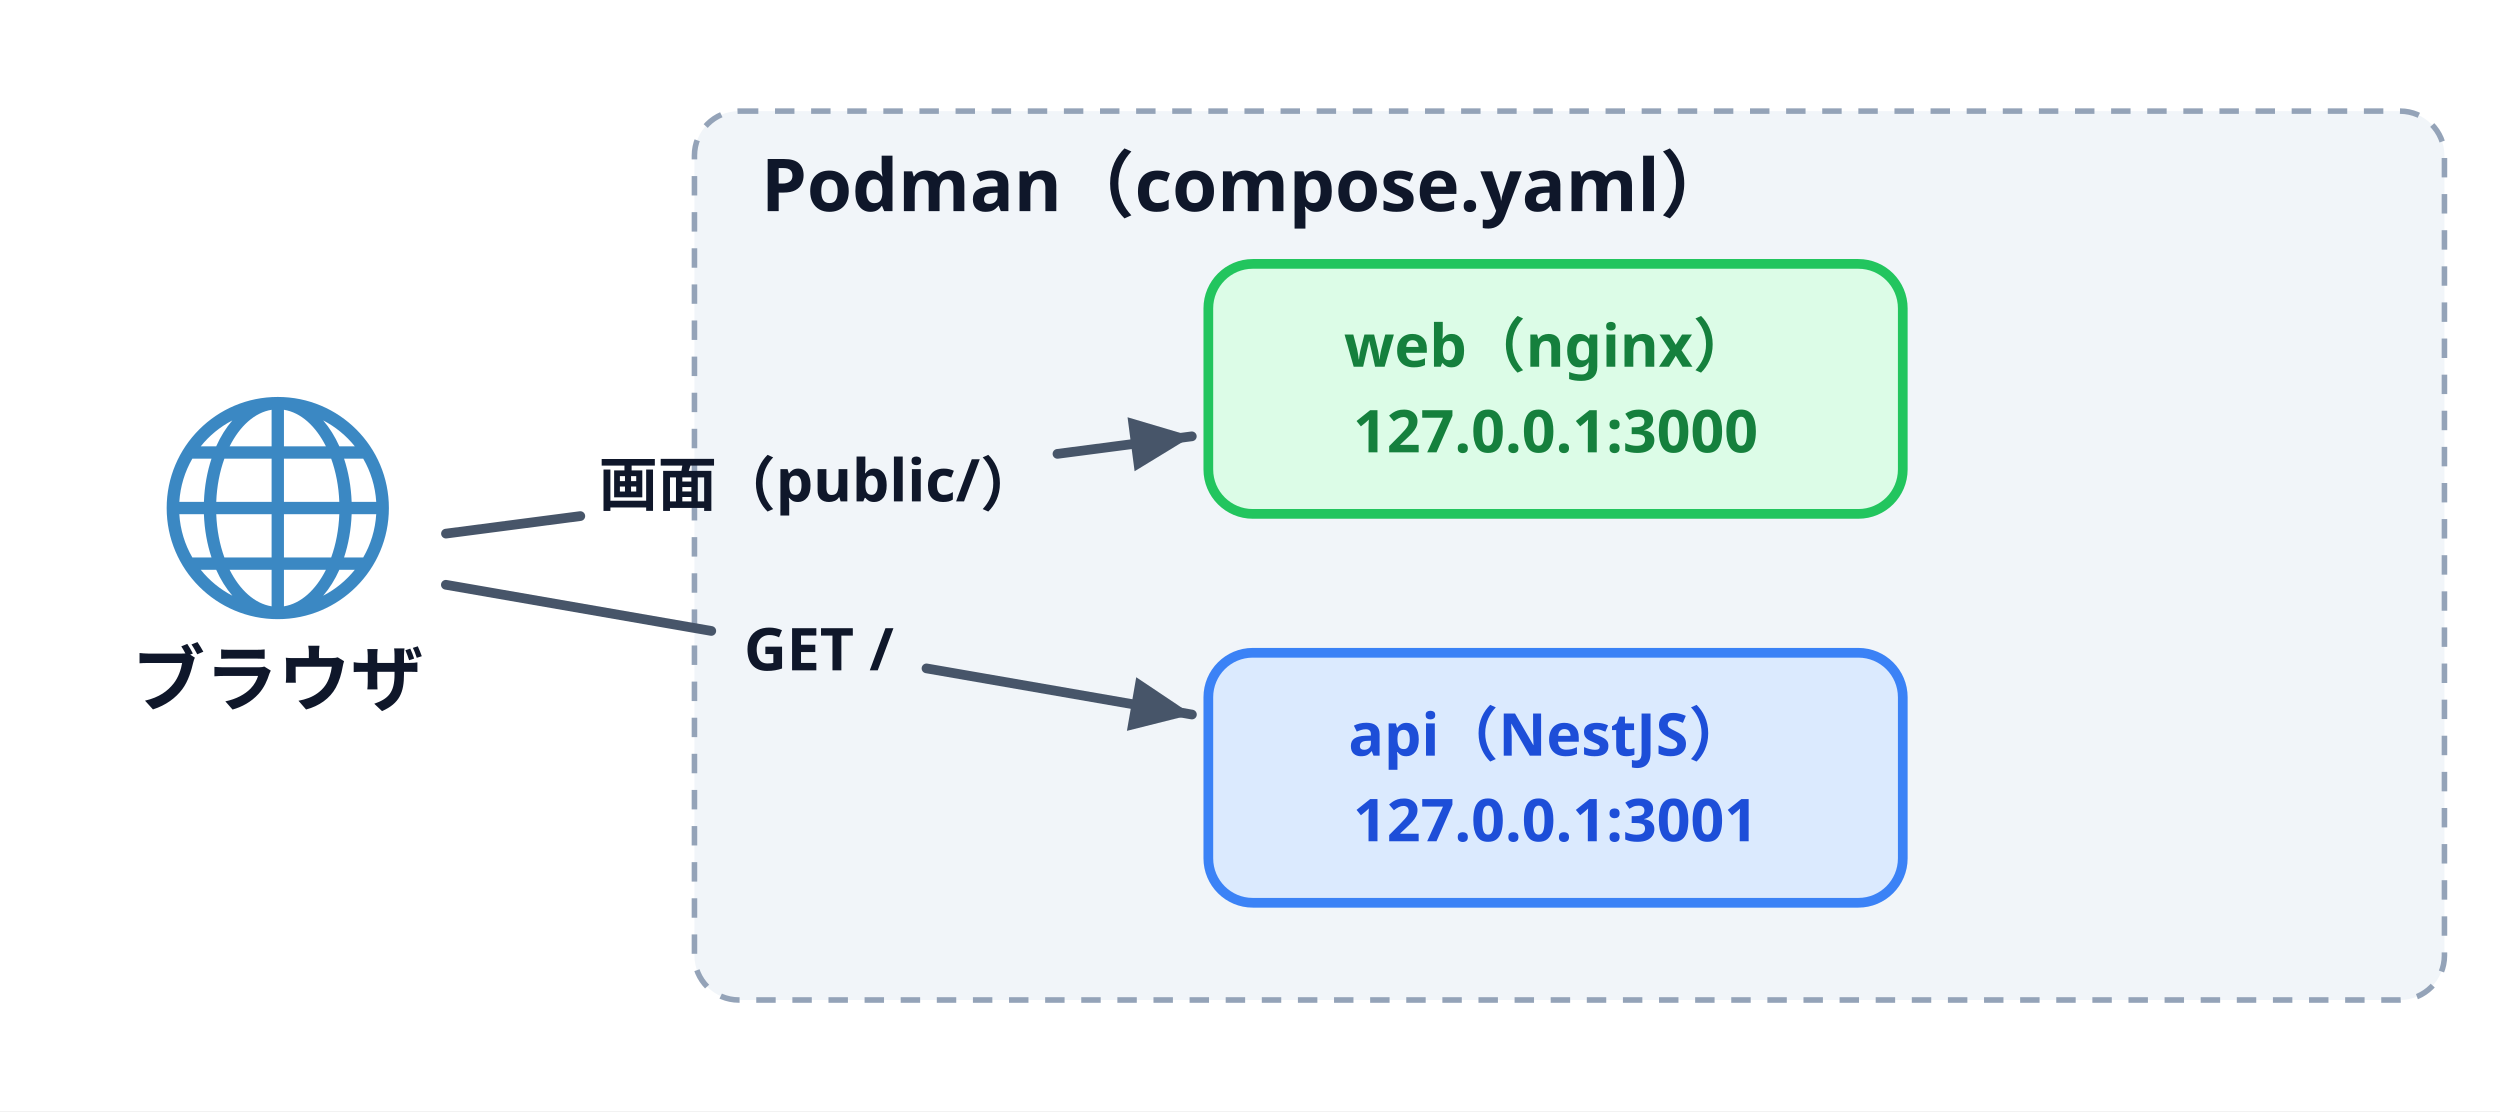
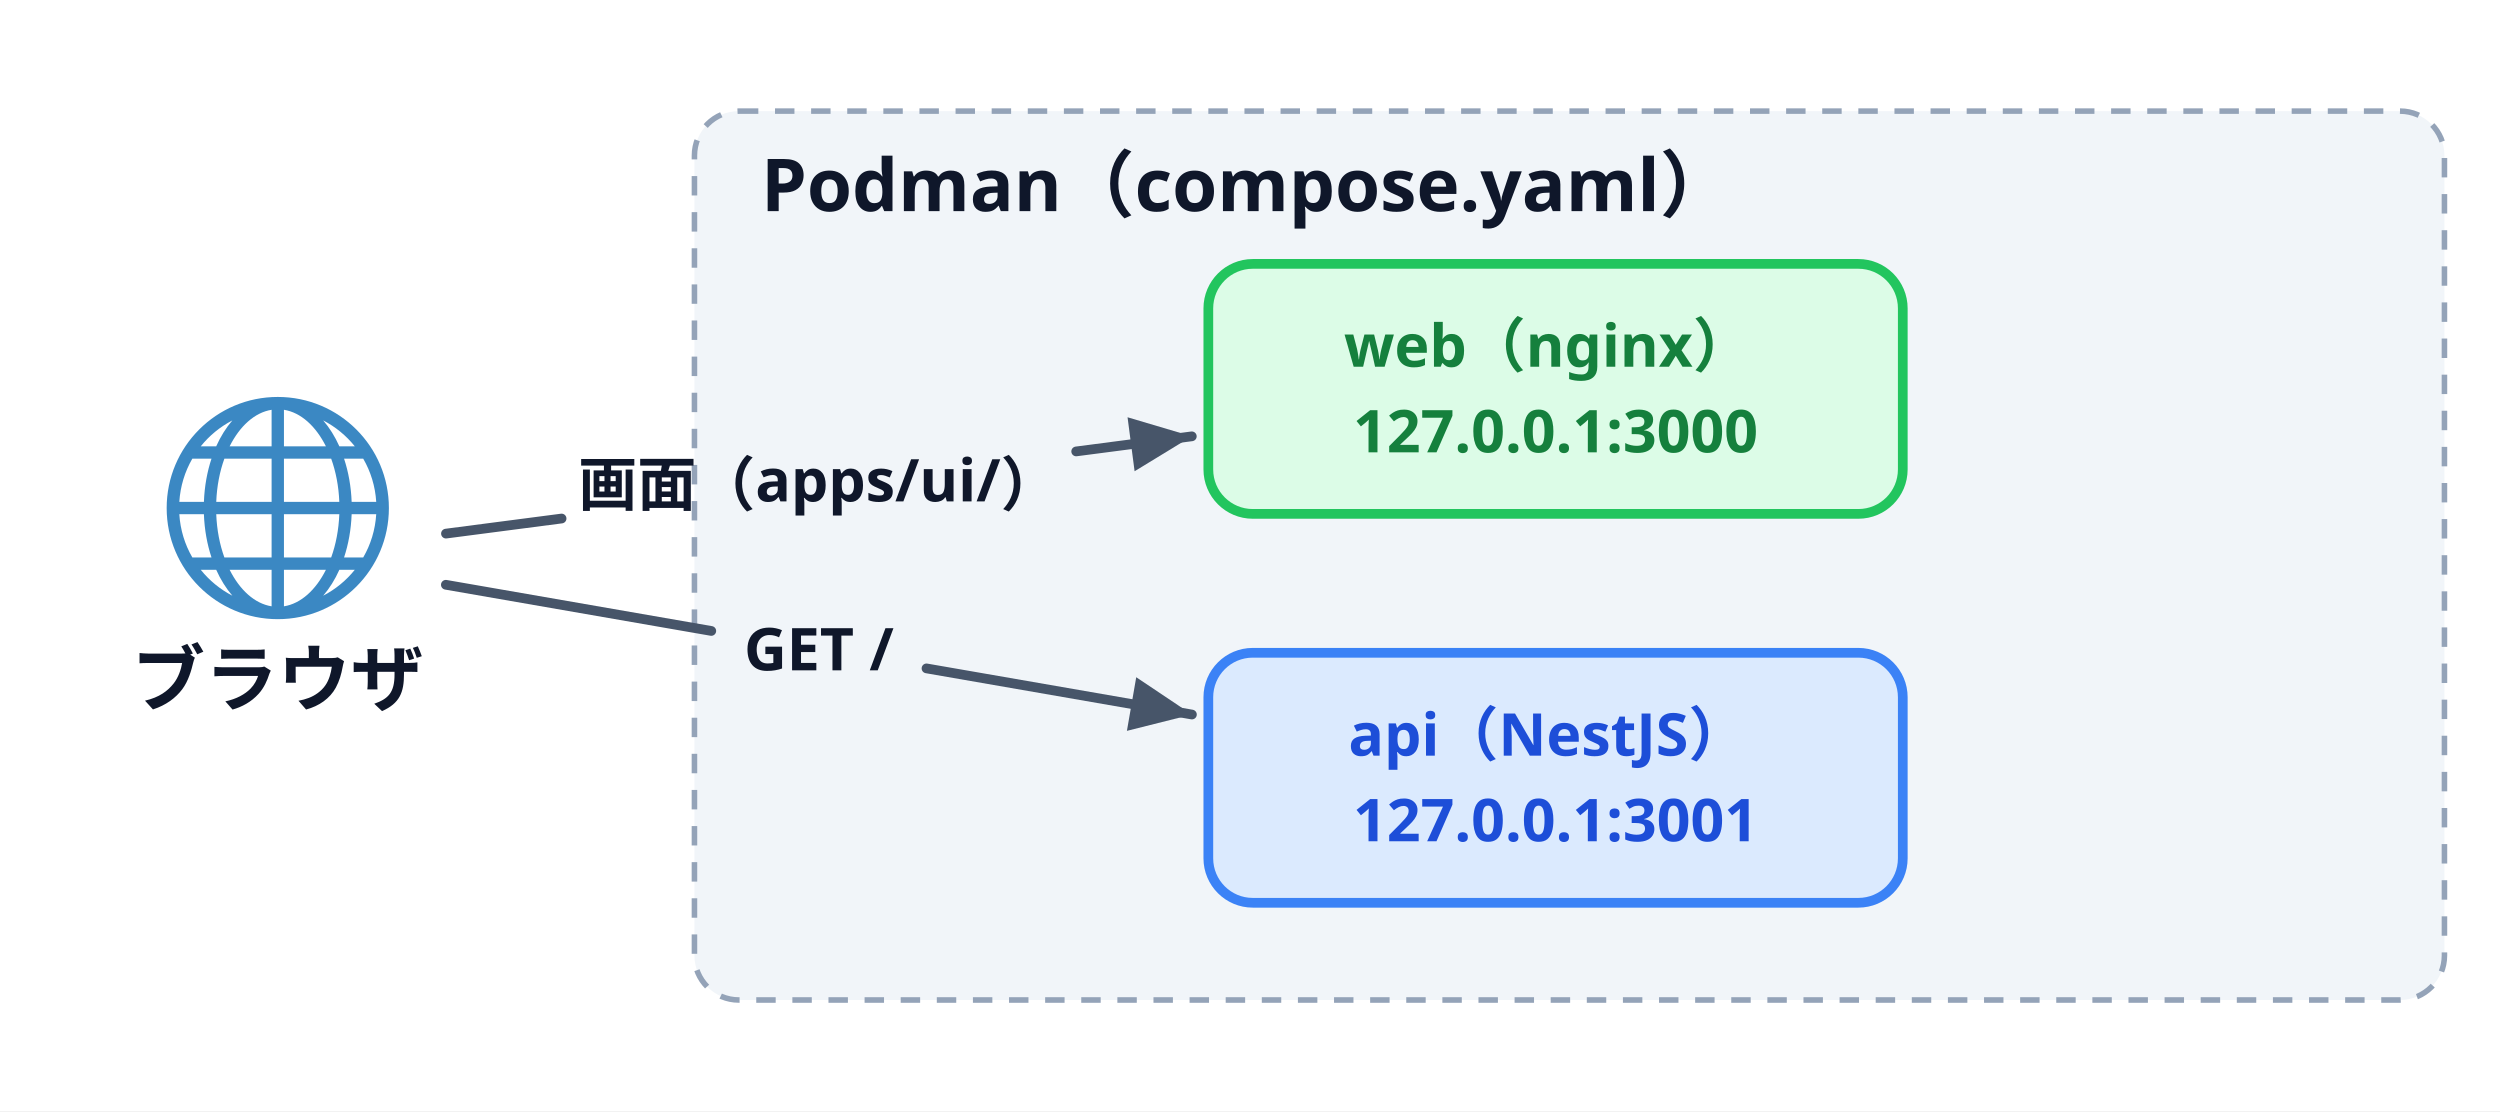
<svg xmlns="http://www.w3.org/2000/svg" width="900" height="400" viewBox="0 0 900 400" font-family="'Hiragino Sans','Noto Sans JP','Yu Gothic','Segoe UI',sans-serif">
  <defs>
    <marker id="aR" viewBox="0 0 10 10" refX="9" refY="5" markerWidth="7" markerHeight="7" orient="auto-start-reverse">
      <path d="M0 1 L9 5 L0 9 z" fill="#475569" />
    </marker>
    <marker id="aRsub" viewBox="0 0 10 10" refX="9" refY="5" markerWidth="7" markerHeight="7" orient="auto-start-reverse">
      <path d="M0 1 L9 5 L0 9 z" fill="#94a3b8" />
    </marker>
  </defs>
  <rect x="0" y="0" width="900" height="400" fill="#ffffff" />
  <svg x="60.0" y="142.9" width="80.0" height="80.0" viewBox="0 0 36 36">
    <path fill="#3B88C3" d="M18 0C8.059 0 0 8.059 0 18s8.059 18 18 18 18-8.059 18-18S27.941 0 18 0zM2.05 19h3.983c.092 2.506.522 4.871 1.229 7H4.158c-1.207-2.083-1.95-4.459-2.108-7zM19 8V2.081c2.747.436 5.162 2.655 6.799 5.919H19zm7.651 2c.754 2.083 1.219 4.46 1.317 7H19v-7h7.651zM17 2.081V8h-6.799C11.837 4.736 14.253 2.517 17 2.081zM17 10v7H8.032c.098-2.54.563-4.917 1.317-7H17zM6.034 17H2.05c.158-2.54.901-4.917 2.107-7h3.104c-.705 2.129-1.135 4.495-1.227 7zm1.998 2H17v7H9.349c-.754-2.083-1.219-4.459-1.317-7zM17 28v5.919c-2.747-.437-5.163-2.655-6.799-5.919H17zm2 5.919V28h6.8c-1.637 3.264-4.053 5.482-6.8 5.919zM19 26v-7h8.969c-.099 2.541-.563 4.917-1.317 7H19zm10.967-7h3.982c-.157 2.541-.9 4.917-2.107 7h-3.104c.706-2.129 1.136-4.494 1.229-7zm0-2c-.093-2.505-.523-4.871-1.229-7h3.104c1.207 2.083 1.95 4.46 2.107 7h-3.982zm.512-9h-2.503c-.717-1.604-1.606-3.015-2.619-4.199C27.346 4.833 29.089 6.267 30.479 8zM10.643 3.801C9.629 4.985 8.74 6.396 8.023 8H5.521c1.39-1.733 3.133-3.166 5.122-4.199zM5.521 28h2.503c.716 1.604 1.605 3.015 2.619 4.198C8.654 31.166 6.911 29.733 5.521 28zm19.836 4.198c1.014-1.184 1.902-2.594 2.619-4.198h2.503c-1.39 1.733-3.133 3.166-5.122 4.198z" />
  </svg>
  <text x="100" y="253.925" text-anchor="middle" font-size="26.25" fill="#0f172a" font-weight="700">ブラウザ</text>
  <rect x="250" y="40" width="630" height="320" rx="16" fill="#f1f5f9" stroke="#94a3b8" stroke-width="2.0" stroke-dasharray="7 6" />
  <text x="274" y="76" text-anchor="start" font-size="26.25" fill="#0f172a" font-weight="700">Podman（compose.yaml）</text>
  <rect x="435" y="95" width="250" height="90" rx="16" fill="#dcfce7" stroke="#22c55e" stroke-width="3.5" />
  <text x="560" y="132.031" text-anchor="middle" font-size="21.25" fill="#15803d" font-weight="600">
    <tspan x="560" dy="0">web（nginx）</tspan>
    <tspan x="560" dy="30.812">127.0.0.1:3000</tspan>
  </text>
  <rect x="435" y="235" width="250" height="90" rx="16" fill="#dbeafe" stroke="#3b82f6" stroke-width="3.5" />
  <text x="560" y="272.031" text-anchor="middle" font-size="21.25" fill="#1d4ed8" font-weight="600">
    <tspan x="560" dy="0">api（NestJS）</tspan>
    <tspan x="560" dy="30.812">127.0.0.1:3001</tspan>
  </text>
-   <path d="M160.55 192.10 L208.91 185.79" fill="none" stroke="#475569" stroke-width="3.5" stroke-linecap="round" stroke-linejoin="round" />
-   <path d="M380.69 163.39 L429.05 157.08" fill="none" stroke="#475569" stroke-width="3.5" stroke-linecap="round" stroke-linejoin="round" marker-end="url(#aR)" />
-   <text x="294.8" y="182.029" text-anchor="middle" font-size="21.25" fill="#0f172a" font-weight="600">画面（public/）</text>
+   <path d="M160.55 192.10 L202.17 186.67" fill="none" stroke="#475569" stroke-width="3.5" stroke-linecap="round" stroke-linejoin="round" />
+   <path d="M387.43 162.51 L429.05 157.08" fill="none" stroke="#475569" stroke-width="3.5" stroke-linecap="round" stroke-linejoin="round" marker-end="url(#aR)" />
+   <text x="294.8" y="182.029" text-anchor="middle" font-size="21.25" fill="#0f172a" font-weight="600">画面（apps/ui/）</text>
  <path d="M160.51 210.52 L256.06 227.14" fill="none" stroke="#475569" stroke-width="3.5" stroke-linecap="round" stroke-linejoin="round" />
  <path d="M333.54 240.62 L429.09 257.23" fill="none" stroke="#475569" stroke-width="3.5" stroke-linecap="round" stroke-linejoin="round" marker-end="url(#aR)" />
  <text x="294.8" y="241.316" text-anchor="middle" font-size="21.25" fill="#0f172a" font-weight="600">GET /</text>
</svg>
